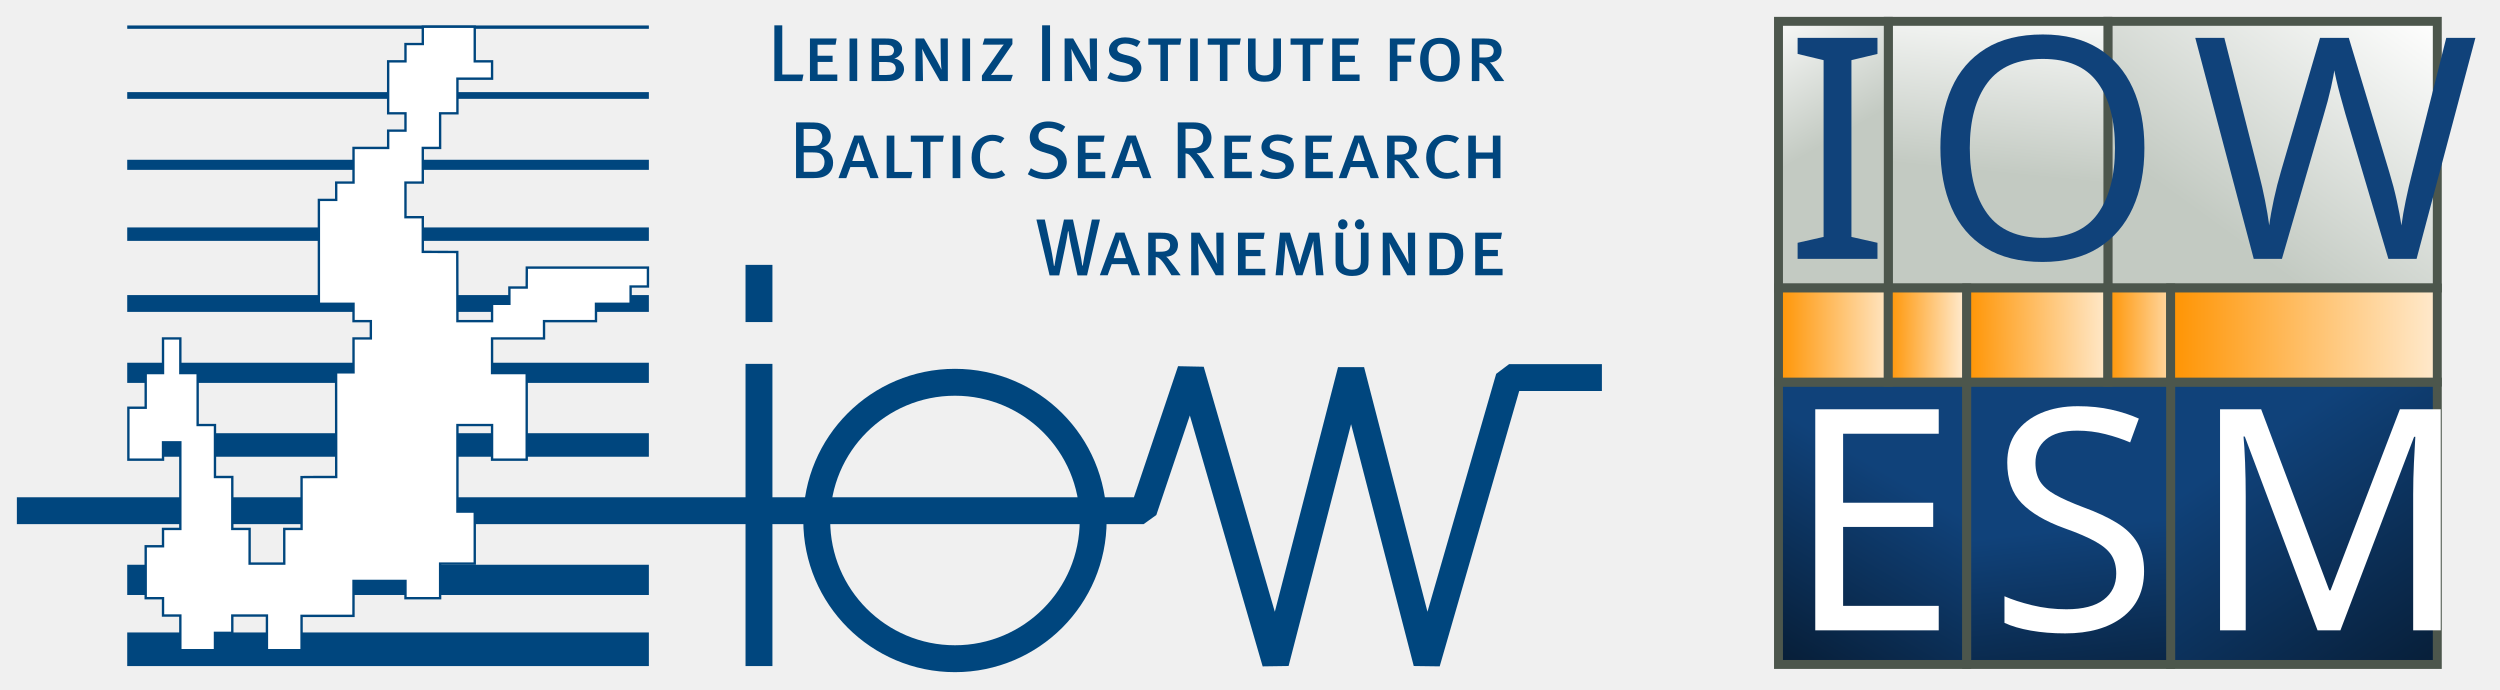
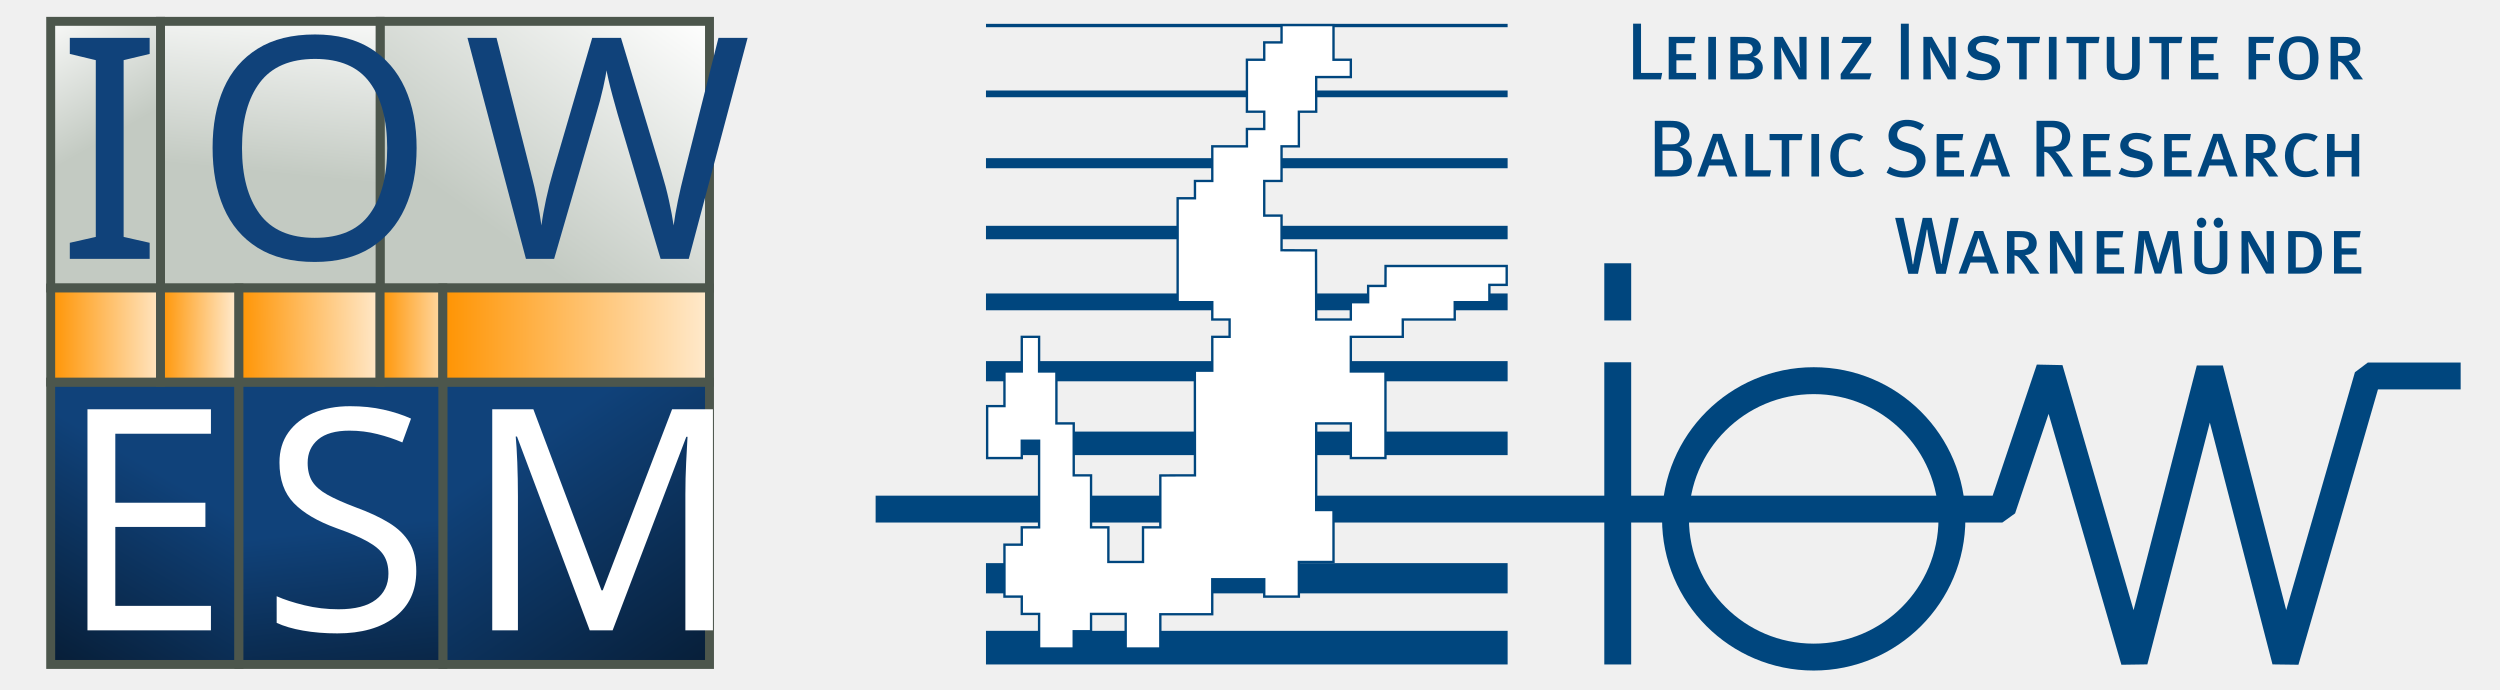
<svg xmlns="http://www.w3.org/2000/svg" xmlns:xlink="http://www.w3.org/1999/xlink" version="1.1" id="Ebene_1" x="0px" y="0px" width="444.654" height="122.55" viewBox="0 0 444.654 122.55" enable-background="new 0 0 340.157 340.157" xml:space="preserve">
  <defs id="defs133">
    <linearGradient id="linearGradient1211">
      <stop style="stop-color:#ff9300;stop-opacity:1;" offset="0" id="stop1207" />
      <stop style="stop-color:#ffffff;stop-opacity:1" offset="1" id="stop1209" />
    </linearGradient>
    <linearGradient id="linearGradient1203">
      <stop style="stop-color:#10427a;stop-opacity:1;" offset="0" id="stop1199" />
      <stop style="stop-color:#000000;stop-opacity:1" offset="1" id="stop1201" />
    </linearGradient>
    <linearGradient id="linearGradient1195">
      <stop style="stop-color:#10427a;stop-opacity:1;" offset="0" id="stop1191" />
      <stop style="stop-color:#000000;stop-opacity:1" offset="1" id="stop1193" />
    </linearGradient>
    <linearGradient id="linearGradient1187">
      <stop style="stop-color:#10427a;stop-opacity:1;" offset="0" id="stop1183" />
      <stop style="stop-color:#000000;stop-opacity:1" offset="1" id="stop1185" />
    </linearGradient>
    <linearGradient id="linearGradient1156">
      <stop style="stop-color:#c3cac2;stop-opacity:1;" offset="0" id="stop1152" />
      <stop style="stop-color:#ffffff;stop-opacity:1" offset="1" id="stop1154" />
    </linearGradient>
    <linearGradient id="linearGradient1148">
      <stop style="stop-color:#c3cac2;stop-opacity:1;" offset="0" id="stop1144" />
      <stop style="stop-color:#ffffff;stop-opacity:1" offset="1" id="stop1146" />
    </linearGradient>
    <linearGradient id="linearGradient1140">
      <stop style="stop-color:#c3cac2;stop-opacity:1;" offset="0" id="stop1136" />
      <stop style="stop-color:#ffffff;stop-opacity:1" offset="1" id="stop1138" />
    </linearGradient>
    <linearGradient xlink:href="#linearGradient1140" id="linearGradient1142" x1="584.963" y1="135.432" x2="640.065" y2="59.175" gradientUnits="userSpaceOnUse" />
    <linearGradient xlink:href="#linearGradient1148" id="linearGradient1150" x1="498.322" y1="107.38" x2="504.09" y2="48.676" gradientUnits="userSpaceOnUse" />
    <linearGradient xlink:href="#linearGradient1156" id="linearGradient1158" x1="448.108" y1="96.445" x2="424.816" y2="55.734" gradientUnits="userSpaceOnUse" />
    <linearGradient xlink:href="#linearGradient1187" id="linearGradient1189" x1="604.012" y1="178.761" x2="699.048" y2="318.07" gradientUnits="userSpaceOnUse" />
    <linearGradient xlink:href="#linearGradient1195" id="linearGradient1197" x1="527.078" y1="220.486" x2="538.925" y2="329.481" gradientUnits="userSpaceOnUse" />
    <linearGradient xlink:href="#linearGradient1203" id="linearGradient1205" x1="462.847" y1="202.058" x2="398.803" y2="311.889" gradientUnits="userSpaceOnUse" />
    <linearGradient xlink:href="#linearGradient1211" id="linearGradient1213" x1="429.565" y1="159.175" x2="475.82" y2="159.175" gradientUnits="userSpaceOnUse" />
    <linearGradient xlink:href="#linearGradient1211" id="linearGradient1221" x1="464.565" y1="159.175" x2="494.937" y2="159.511" gradientUnits="userSpaceOnUse" />
    <linearGradient xlink:href="#linearGradient1211" id="linearGradient1229" x1="489.565" y1="159.175" x2="546.661" y2="158.502" gradientUnits="userSpaceOnUse" />
    <linearGradient xlink:href="#linearGradient1211" id="linearGradient1237" x1="534.565" y1="159.175" x2="566.325" y2="159.175" gradientUnits="userSpaceOnUse" />
    <linearGradient xlink:href="#linearGradient1211" id="linearGradient1245" x1="554.565" y1="159.175" x2="660.738" y2="159.175" gradientUnits="userSpaceOnUse" />
  </defs>
-   <g id="g128" transform="translate(-26.941,-100.7685)">
+   <g id="g128" transform="translate(125.7989,-101.0562)">
    <g id="g12">
      <polyline fill="none" stroke="#00467e" stroke-width="4.784" stroke-linejoin="bevel" stroke-miterlimit="3.864" points="    29.941,191.603 230.341,191.603 238.739,166.663 253.815,218.627 267.242,166.663 280.707,218.627 295.351,167.926     311.858,167.926   " id="polyline2" />
      <g id="g6">
        <circle fill="none" stroke="#00467e" stroke-width="4.784" stroke-linejoin="bevel" stroke-miterlimit="3.864" cx="196.792" cy="193.344" r="24.583" id="circle4" />
      </g>
      <line fill="none" stroke="#00467e" stroke-width="4.783" stroke-linejoin="bevel" stroke-miterlimit="3.864" x1="161.934" y1="165.491" x2="161.934" y2="219.237" id="line8" />
      <line fill="none" stroke="#00467e" stroke-width="4.784" stroke-linejoin="bevel" stroke-miterlimit="3.864" x1="161.934" y1="147.882" x2="161.934" y2="158.049" id="line10" />
    </g>
    <line fill="#00467e" stroke="#00467e" stroke-width="0.598" stroke-miterlimit="3.864" x1="49.571" y1="105.596" x2="142.35" y2="105.596" id="line14" />
    <line fill="#00467e" stroke="#00467e" stroke-width="2.99" stroke-miterlimit="3.864" x1="49.568" y1="154.747" x2="142.35" y2="154.747" id="line16" />
    <line fill="#00467e" stroke="#00467e" stroke-width="5.979" stroke-miterlimit="3.864" x1="49.568" y1="216.248" x2="142.35" y2="216.248" id="line18" />
    <line fill="#00467e" stroke="#00467e" stroke-width="5.377" stroke-miterlimit="3.864" x1="49.568" y1="203.905" x2="142.35" y2="203.905" id="line20" />
    <line fill="#00467e" stroke="#00467e" stroke-width="4.186" stroke-miterlimit="3.864" x1="50.04" y1="179.912" x2="142.35" y2="179.912" id="line22" />
    <line fill="#00467e" stroke="#00467e" stroke-width="3.588" stroke-miterlimit="3.864" x1="49.568" y1="167.079" x2="142.35" y2="167.079" id="line24" />
    <line fill="#00467e" stroke="#00467e" stroke-width="1.794" stroke-miterlimit="3.864" x1="49.568" y1="130.083" x2="142.35" y2="130.083" id="line26" />
    <line fill="#00467e" stroke="#00467e" stroke-width="1.196" stroke-miterlimit="3.864" x1="49.568" y1="117.75" x2="142.35" y2="117.75" id="line28" />
    <line fill="#00467e" stroke="#00467e" stroke-width="2.392" stroke-miterlimit="3.864" x1="49.568" y1="142.416" x2="142.35" y2="142.416" id="line30" />
-     <polygon fill="#ffffff" stroke="#00467e" stroke-width="0.422" stroke-miterlimit="3.864" points="65.176,213.328 68.257,213.328 68.257,210.248 74.417,210.248 74.417,216.408 80.578,216.408 80.578,210.305 89.81,210.305 89.819,204.088 99.06,204.088 99.06,207.168 105.22,207.168 105.22,201.009 111.381,201.009 111.381,191.767 108.3,191.767 108.3,176.365 114.461,176.365 114.461,182.525 120.622,182.525 120.622,167.125 114.461,167.125 114.461,160.965 123.702,160.965 123.702,157.884 132.942,157.884 132.942,154.804 139.103,154.804 139.103,151.724 142.184,151.724 142.184,148.366 120.639,148.366 120.622,151.91 117.541,151.91 117.541,154.804 114.461,154.804 114.461,157.884 108.3,157.884 108.272,145.588 102.14,145.563 102.14,139.402 99.06,139.402 99.06,133.242 102.14,133.242 102.14,127.082 105.22,127.082 105.22,120.921 108.3,120.921 108.3,114.76 114.461,114.76 114.461,111.68 111.381,111.68 111.381,105.52 102.14,105.52 102.14,108.6 99.06,108.6 99.06,111.68 95.979,111.68 95.979,120.921 99.06,120.921 99.06,124.001 95.979,124.001 95.979,127.082 89.819,127.082 89.819,133.242 86.738,133.242 86.738,136.322 83.658,136.322 83.658,139.402 83.658,154.804 89.819,154.804 89.819,157.884 92.899,157.884 92.899,160.965 89.819,160.965 89.819,166.989 86.72,166.989 86.738,185.605 83.658,185.605 83.658,185.605 80.578,185.627 80.578,194.846 77.498,194.846 77.498,197.928 77.498,201.009 71.337,201.009 71.337,194.846 68.257,194.846 68.257,185.605 65.176,185.605 65.176,176.365 62.096,176.365 62.096,167.125 59.016,167.125 59.016,160.965 55.936,160.965 55.936,167.125 52.855,167.125 52.855,173.285 49.775,173.285 49.775,182.525 55.936,182.525 55.936,179.445 59.016,179.445 59.016,194.846 55.936,194.846 55.936,197.928 52.855,197.928 52.855,207.168 55.936,207.168 55.936,210.248 59.016,210.248 59.016,216.408 65.176,216.408 " id="polygon32" />
+     <polygon fill="#ffffff" stroke="#00467e" stroke-width="0.422" stroke-miterlimit="3.864" points="68.257,210.248 74.417,210.248 74.417,216.408 80.578,216.408 80.578,210.305 89.81,210.305 89.819,204.088 99.06,204.088 99.06,207.168 105.22,207.168 105.22,201.009 111.381,201.009 111.381,191.767 108.3,191.767 108.3,176.365 114.461,176.365 114.461,182.525 120.622,182.525 120.622,167.125 114.461,167.125 114.461,160.965 123.702,160.965 123.702,157.884 132.942,157.884 132.942,154.804 139.103,154.804 139.103,151.724 142.184,151.724 142.184,148.366 120.639,148.366 120.622,151.91 117.541,151.91 117.541,154.804 114.461,154.804 114.461,157.884 108.3,157.884 108.272,145.588 102.14,145.563 102.14,139.402 99.06,139.402 99.06,133.242 102.14,133.242 102.14,127.082 105.22,127.082 105.22,120.921 108.3,120.921 108.3,114.76 114.461,114.76 114.461,111.68 111.381,111.68 111.381,105.52 102.14,105.52 102.14,108.6 99.06,108.6 99.06,111.68 95.979,111.68 95.979,120.921 99.06,120.921 99.06,124.001 95.979,124.001 95.979,127.082 89.819,127.082 89.819,133.242 86.738,133.242 86.738,136.322 83.658,136.322 83.658,139.402 83.658,154.804 89.819,154.804 89.819,157.884 92.899,157.884 92.899,160.965 89.819,160.965 89.819,166.989 86.72,166.989 86.738,185.605 83.658,185.605 83.658,185.605 80.578,185.627 80.578,194.846 77.498,194.846 77.498,197.928 77.498,201.009 71.337,201.009 71.337,194.846 68.257,194.846 68.257,185.605 65.176,185.605 65.176,176.365 62.096,176.365 62.096,167.125 59.016,167.125 59.016,160.965 55.936,160.965 55.936,167.125 52.855,167.125 52.855,173.285 49.775,173.285 49.775,182.525 55.936,182.525 55.936,179.445 59.016,179.445 59.016,194.846 55.936,194.846 55.936,197.928 52.855,197.928 52.855,207.168 55.936,207.168 55.936,210.248 59.016,210.248 59.016,216.408 65.176,216.408 65.176,213.328 68.257,213.328 " id="polygon32" />
    <g id="g126">
      <path fill="#00467e" d="m 169.616,115.182 h -4.949 v -9.912 h 1.41 v 8.761 h 3.77 z" id="path34" />
      <path fill="#00467e" d="m 171,115.182 v -7.567 h 4.748 l -0.187,1.107 h -3.209 v 1.957 h 2.676 v 1.108 h -2.661 v 2.244 h 3.496 v 1.15 H 171 Z" id="path36" />
      <path fill="#00467e" d="m 178.039,115.182 v -7.567 h 1.366 v 7.567 z" id="path38" />
      <path fill="#00467e" d="m 186.37,114.966 c -0.518,0.172 -0.921,0.216 -1.755,0.216 h -2.647 v -7.567 h 2.432 c 0.921,0 1.28,0.058 1.684,0.201 0.776,0.288 1.309,0.921 1.309,1.698 0,0.46 -0.201,0.892 -0.561,1.208 -0.216,0.201 -0.504,0.36 -0.835,0.446 0.417,0.072 0.764,0.229 1.036,0.445 0.461,0.346 0.705,0.879 0.705,1.453 -0.001,0.835 -0.532,1.583 -1.368,1.9 z m -0.862,-6.028 c -0.246,-0.144 -0.618,-0.201 -1.036,-0.201 h -1.18 v 1.971 h 1.266 c 0.763,0 1.065,-0.115 1.281,-0.503 0.071,-0.145 0.114,-0.303 0.114,-0.475 0,-0.36 -0.186,-0.634 -0.445,-0.792 z m -2.201,2.863 v 2.303 h 1.28 c 0.475,0 0.834,-0.059 1.093,-0.174 0.346,-0.157 0.575,-0.546 0.575,-0.978 0,-0.532 -0.287,-0.85 -0.632,-0.993 -0.259,-0.115 -0.662,-0.158 -1.008,-0.158 z" id="path40" />
      <path fill="#00467e" d="m 194.128,115.182 -2.158,-3.784 c -0.445,-0.747 -0.949,-1.812 -1.007,-1.956 0.028,0.388 0.071,1.165 0.086,2.115 l 0.058,3.625 h -1.338 v -7.567 h 1.525 l 2.201,3.812 c 0.445,0.776 0.806,1.554 0.905,1.756 -0.014,-0.174 -0.113,-1.137 -0.129,-2.029 l -0.043,-3.539 h 1.295 v 7.567 z" id="path42" />
      <path fill="#00467e" d="m 198.116,115.182 v -7.567 h 1.367 v 7.567 z" id="path44" />
      <path fill="#00467e" d="m 206.723,115.182 h -5.137 v -0.965 l 3.38,-4.862 c 0.202,-0.272 0.375,-0.531 0.505,-0.662 -0.174,0.016 -0.446,0.016 -0.85,0.016 h -2.906 l 0.331,-1.094 h 4.964 v 1.007 l -3.338,4.876 c -0.188,0.259 -0.359,0.489 -0.475,0.619 0.188,-0.014 0.475,-0.028 0.763,-0.028 h 3.122 z" id="path46" />
      <path fill="#00467e" d="m 212.293,115.182 v -9.912 h 1.409 v 9.912 z" id="path48" />
      <path fill="#00467e" d="m 220.653,115.182 -2.158,-3.784 c -0.445,-0.747 -0.95,-1.812 -1.007,-1.956 0.028,0.388 0.071,1.165 0.086,2.115 l 0.058,3.625 h -1.338 v -7.567 h 1.525 l 2.201,3.812 c 0.445,0.776 0.806,1.554 0.905,1.756 -0.014,-0.174 -0.114,-1.137 -0.129,-2.029 l -0.043,-3.539 h 1.295 v 7.567 z" id="path50" />
      <path fill="#00467e" d="m 228.685,114.894 c -0.546,0.303 -1.223,0.446 -2,0.446 -0.963,0 -1.942,-0.23 -2.79,-0.677 l 0.517,-1.049 c 0.792,0.417 1.511,0.618 2.346,0.618 0.504,0 0.835,-0.072 1.136,-0.245 0.361,-0.201 0.562,-0.489 0.562,-0.863 0,-0.547 -0.388,-0.891 -1.337,-1.137 l -1.08,-0.272 c -0.69,-0.188 -1.223,-0.519 -1.524,-0.979 -0.217,-0.315 -0.331,-0.662 -0.331,-1.05 0,-1.337 1.194,-2.272 2.877,-2.272 0.979,0 2.043,0.287 2.72,0.748 l -0.618,0.963 c -0.677,-0.402 -1.367,-0.604 -2.043,-0.604 -0.879,0 -1.468,0.374 -1.468,0.979 0,0.475 0.331,0.733 1.193,0.978 l 1.036,0.259 c 0.591,0.159 1.181,0.417 1.525,0.777 0.346,0.346 0.546,0.849 0.546,1.367 -0.002,0.833 -0.476,1.596 -1.267,2.013 z" id="path52" />
      <path fill="#00467e" d="m 236.86,108.722 h -2.186 v 6.459 h -1.339 v -6.459 h -2.158 v -1.107 h 5.87 z" id="path54" />
      <path fill="#00467e" d="m 238.618,115.182 v -7.567 h 1.367 v 7.567 z" id="path56" />
      <path fill="#00467e" d="m 247.439,108.722 h -2.187 v 6.459 h -1.338 v -6.459 h -2.158 v -1.107 h 5.869 z" id="path58" />
      <path fill="#00467e" d="m 254.105,114.592 c -0.504,0.475 -1.209,0.72 -2.259,0.72 -1.454,0 -2.259,-0.532 -2.634,-1.194 -0.229,-0.432 -0.301,-0.748 -0.301,-1.597 v -4.906 h 1.352 v 4.647 c 0,0.546 0.029,0.949 0.115,1.15 0.201,0.489 0.748,0.776 1.481,0.776 0.59,0 1.036,-0.172 1.267,-0.475 0.216,-0.287 0.288,-0.546 0.288,-1.28 v -4.819 h 1.367 v 4.877 c 0.001,1.209 -0.158,1.626 -0.676,2.101 z" id="path60" />
      <path fill="#00467e" d="m 262.165,108.722 h -2.186 v 6.459 h -1.339 v -6.459 h -2.158 v -1.107 h 5.87 z" id="path62" />
      <path fill="#00467e" d="m 263.895,115.182 v -7.567 h 4.748 l -0.187,1.107 h -3.209 v 1.957 h 2.676 v 1.108 h -2.661 v 2.244 h 3.496 v 1.15 h -4.863 z" id="path64" />
      <path fill="#00467e" d="m 278.487,108.693 h -3.007 v 1.972 h 2.46 v 1.093 h -2.46 v 3.424 h -1.338 v -7.567 h 4.518 z" id="path66" />
      <path fill="#00467e" d="m 280.574,114.333 c -0.719,-0.763 -1.05,-1.697 -1.05,-2.949 0,-2.417 1.324,-3.884 3.497,-3.884 1.222,0 2.1,0.403 2.732,1.18 0.547,0.633 0.82,1.525 0.82,2.733 0,1.224 -0.245,2.086 -0.776,2.733 -0.634,0.792 -1.439,1.166 -2.691,1.166 -1.136,0 -1.898,-0.302 -2.532,-0.979 z m 4.231,-1.122 c 0.188,-0.461 0.244,-0.921 0.244,-1.698 0,-0.934 -0.101,-1.539 -0.331,-2.013 -0.345,-0.676 -0.92,-0.949 -1.726,-0.949 -0.691,0 -1.281,0.302 -1.582,0.79 -0.274,0.446 -0.39,1.065 -0.39,1.957 0,1.008 0.174,1.755 0.475,2.273 0.274,0.475 0.85,0.734 1.611,0.734 0.85,0 1.426,-0.347 1.699,-1.094 z" id="path68" />
      <path fill="#00467e" d="m 292.851,115.182 c -0.216,-0.374 -0.461,-0.748 -0.72,-1.165 -0.647,-1.036 -1.035,-1.511 -1.409,-1.799 -0.216,-0.187 -0.403,-0.244 -0.662,-0.273 v 3.237 h -1.339 v -7.567 h 2.26 c 1.137,0 1.727,0.129 2.173,0.46 0.531,0.388 0.862,0.993 0.862,1.698 0,1.251 -0.82,2.057 -2.101,2.114 0.13,0.087 0.273,0.216 0.374,0.347 0.244,0.301 0.677,0.862 1.08,1.396 0.431,0.618 1.093,1.509 1.121,1.553 h -1.639 z m -2.791,-6.489 v 2.302 h 0.733 c 0.748,0 1.15,-0.085 1.439,-0.301 0.244,-0.188 0.388,-0.489 0.388,-0.893 0,-0.475 -0.272,-0.849 -0.733,-0.992 -0.259,-0.087 -0.562,-0.116 -0.993,-0.116 z" id="path70" />
      <path fill="#00467e" d="m 173.117,132.295 c -0.446,0.114 -1.052,0.157 -1.568,0.157 h -3.021 v -9.912 h 2.1 c 1.668,0 2.115,0.044 2.734,0.375 0.878,0.46 1.339,1.165 1.339,2.071 0,1.035 -0.591,1.827 -1.799,2.186 1.496,0.332 2.215,1.268 2.215,2.563 -10e-4,1.38 -0.849,2.257 -2,2.56 z m -0.878,-8.488 c -0.23,-0.072 -0.504,-0.102 -1.008,-0.102 h -1.352 v 3.022 h 1.567 c 0.878,0 1.181,-0.158 1.468,-0.548 0.188,-0.258 0.287,-0.633 0.287,-0.963 0.001,-0.689 -0.387,-1.236 -0.962,-1.409 z m 0.287,4.158 c -0.259,-0.059 -0.546,-0.087 -1.035,-0.087 h -1.597 v 3.453 h 1.956 c 0.821,0 1.742,-0.49 1.742,-1.754 0,-0.807 -0.446,-1.468 -1.066,-1.612 z" id="path72" />
      <path fill="#00467e" d="m 181.738,132.452 -0.72,-1.969 h -2.833 l -0.721,1.969 h -1.396 l 2.82,-7.582 h 1.568 l 2.762,7.582 z m -2.115,-6.358 c -0.042,0.201 -1.035,3.107 -1.094,3.31 h 2.173 c -0.087,-0.259 -1.036,-3.109 -1.079,-3.31 z" id="path74" />
      <path fill="#00467e" d="m 188.992,132.452 h -4.345 v -7.566 h 1.366 v 6.459 h 3.194 z" id="path76" />
      <path fill="#00467e" d="m 194.621,125.994 h -2.188 v 6.458 h -1.337 v -6.458 h -2.158 v -1.107 h 5.869 z" id="path78" />
      <path fill="#00467e" d="m 196.378,132.452 v -7.566 h 1.366 v 7.566 z" id="path80" />
      <path fill="#00467e" d="m 203.4,132.568 c -1.035,0 -1.899,-0.316 -2.546,-0.935 -0.72,-0.69 -1.108,-1.683 -1.108,-2.864 0,-0.921 0.23,-1.711 0.647,-2.359 0.647,-1.036 1.77,-1.668 3.064,-1.668 0.791,0 1.625,0.229 2.13,0.604 l -0.662,0.906 c -0.461,-0.288 -0.921,-0.432 -1.454,-0.432 -0.79,0 -1.495,0.389 -1.855,1.064 -0.259,0.432 -0.374,0.993 -0.374,1.799 0,1.064 0.158,1.611 0.604,2.114 0.432,0.489 0.993,0.733 1.684,0.733 0.59,0 1.078,-0.172 1.568,-0.475 l 0.646,0.836 c -0.574,0.447 -1.408,0.677 -2.344,0.677 z" id="path82" />
      <path fill="#00467e" d="m 212.942,132.64 c -1.137,0 -2.229,-0.287 -3.194,-0.878 l 0.547,-1.064 c 0.864,0.533 1.684,0.82 2.676,0.82 1.296,0 2.145,-0.662 2.145,-1.725 0,-0.807 -0.533,-1.367 -1.64,-1.684 l -1.036,-0.303 c -1.496,-0.432 -2.346,-1.15 -2.346,-2.561 0,-1.712 1.324,-2.877 3.28,-2.877 1.094,0 2.158,0.316 3.036,0.935 l -0.619,0.979 c -0.92,-0.562 -1.539,-0.776 -2.359,-0.776 -1.107,0 -1.798,0.575 -1.798,1.496 0,0.704 0.402,1.107 1.468,1.424 l 1.165,0.345 c 1.323,0.389 2.417,1.252 2.417,2.792 0,1.381 -1.137,3.077 -3.742,3.077 z" id="path84" />
      <path fill="#00467e" d="m 218.657,132.452 v -7.566 h 4.748 l -0.187,1.107 h -3.208 v 1.957 h 2.675 v 1.107 h -2.661 v 2.244 h 3.496 v 1.15 h -4.863 z" id="path86" />
      <path fill="#00467e" d="m 230.243,132.452 -0.721,-1.969 h -2.833 l -0.72,1.969 h -1.396 l 2.819,-7.582 h 1.568 l 2.763,7.582 z m -2.116,-6.358 c -0.043,0.201 -1.036,3.107 -1.093,3.31 h 2.173 c -0.087,-0.259 -1.036,-3.109 -1.08,-3.31 z" id="path88" />
      <path fill="#00467e" d="m 241.224,132.452 c -0.287,-0.56 -0.417,-0.79 -0.819,-1.466 -0.764,-1.266 -1.008,-1.684 -1.713,-2.475 -0.259,-0.287 -0.475,-0.432 -0.892,-0.446 v 4.387 h -1.382 v -9.912 h 2.776 c 1.181,0 1.871,0.273 2.347,0.719 0.445,0.418 0.877,1.08 0.877,2.043 0,1.54 -0.992,2.777 -2.647,2.72 0.46,0.374 0.69,0.69 0.863,0.921 0.202,0.273 0.503,0.705 0.834,1.223 0.433,0.676 1.238,1.971 1.439,2.287 h -1.683 z m -1.18,-8.587 c -0.288,-0.115 -0.69,-0.188 -1.209,-0.188 H 237.8 v 3.453 h 0.964 c 0.877,0 1.366,-0.144 1.713,-0.475 0.301,-0.288 0.488,-0.763 0.488,-1.339 0,-0.69 -0.375,-1.235 -0.921,-1.451 z" id="path90" />
      <path fill="#00467e" d="m 244.724,132.452 v -7.566 h 4.747 l -0.187,1.107 h -3.208 v 1.957 h 2.676 v 1.107 h -2.661 v 2.244 h 3.495 v 1.15 h -4.862 z" id="path92" />
      <path fill="#00467e" d="m 255.805,132.165 c -0.546,0.302 -1.223,0.446 -2,0.446 -0.963,0 -1.942,-0.23 -2.791,-0.677 l 0.518,-1.049 c 0.792,0.417 1.511,0.618 2.346,0.618 0.504,0 0.835,-0.071 1.136,-0.244 0.361,-0.202 0.562,-0.489 0.562,-0.864 0,-0.546 -0.388,-0.891 -1.337,-1.136 l -1.08,-0.273 c -0.69,-0.187 -1.223,-0.518 -1.524,-0.978 -0.217,-0.317 -0.331,-0.662 -0.331,-1.051 0,-1.338 1.194,-2.273 2.877,-2.273 0.979,0 2.043,0.288 2.72,0.749 l -0.618,0.964 c -0.677,-0.403 -1.367,-0.605 -2.043,-0.605 -0.879,0 -1.468,0.375 -1.468,0.979 0,0.475 0.331,0.734 1.193,0.979 l 1.036,0.259 c 0.591,0.157 1.181,0.417 1.525,0.775 0.346,0.347 0.546,0.85 0.546,1.367 -0.002,0.835 -0.476,1.597 -1.267,2.014 z" id="path94" />
      <path fill="#00467e" d="m 259.131,132.452 v -7.566 h 4.748 l -0.187,1.107 h -3.209 v 1.957 h 2.676 v 1.107 h -2.661 v 2.244 h 3.495 v 1.15 h -4.862 z" id="path96" />
      <path fill="#00467e" d="m 270.716,132.452 -0.72,-1.969 h -2.834 l -0.719,1.969 h -1.396 l 2.819,-7.582 h 1.568 l 2.763,7.582 z m -2.115,-6.358 c -0.043,0.201 -1.036,3.107 -1.093,3.31 h 2.173 c -0.087,-0.259 -1.036,-3.109 -1.08,-3.31 z" id="path98" />
      <path fill="#00467e" d="m 277.783,132.452 c -0.217,-0.373 -0.461,-0.747 -0.72,-1.165 -0.647,-1.035 -1.035,-1.51 -1.409,-1.797 -0.216,-0.188 -0.403,-0.245 -0.662,-0.273 v 3.236 h -1.339 v -7.566 h 2.26 c 1.137,0 1.727,0.129 2.172,0.46 0.532,0.389 0.863,0.993 0.863,1.698 0,1.251 -0.82,2.058 -2.101,2.114 0.13,0.086 0.273,0.216 0.374,0.346 0.244,0.303 0.676,0.862 1.079,1.396 0.432,0.618 1.094,1.509 1.122,1.552 h -1.639 z m -2.791,-6.488 v 2.303 h 0.733 c 0.748,0 1.15,-0.086 1.439,-0.302 0.244,-0.188 0.388,-0.49 0.388,-0.893 0,-0.475 -0.273,-0.85 -0.733,-0.993 -0.26,-0.086 -0.562,-0.115 -0.993,-0.115 z" id="path100" />
      <path fill="#00467e" d="m 284.26,132.568 c -1.036,0 -1.899,-0.316 -2.546,-0.935 -0.72,-0.69 -1.108,-1.683 -1.108,-2.864 0,-0.921 0.23,-1.711 0.647,-2.359 0.646,-1.036 1.77,-1.668 3.063,-1.668 0.792,0 1.626,0.229 2.13,0.604 l -0.662,0.906 c -0.46,-0.288 -0.92,-0.432 -1.453,-0.432 -0.79,0 -1.495,0.389 -1.855,1.064 -0.259,0.432 -0.374,0.993 -0.374,1.799 0,1.064 0.158,1.611 0.604,2.114 0.433,0.489 0.993,0.733 1.685,0.733 0.589,0 1.078,-0.172 1.568,-0.475 l 0.646,0.836 c -0.576,0.447 -1.41,0.677 -2.345,0.677 z" id="path102" />
      <path fill="#00467e" d="M 292.463,132.452 V 129 h -3.021 v 3.452 h -1.352 v -7.566 h 1.352 v 3.007 h 3.021 v -3.007 h 1.352 v 7.566 z" id="path104" />
      <path fill="#00467e" d="m 220.282,149.753 h -1.698 l -1.093,-4.992 c -0.272,-1.209 -0.432,-2.244 -0.503,-2.849 l -0.087,-0.015 c -0.072,0.503 -0.288,1.784 -0.504,2.806 l -1.064,5.05 h -1.712 l -2.345,-9.941 h 1.496 l 1.093,5.107 c 0.303,1.438 0.432,2.518 0.533,3.137 h 0.086 c 0.115,-0.705 0.302,-1.871 0.546,-3.007 l 1.151,-5.237 h 1.597 l 1.137,5.265 c 0.245,1.107 0.475,2.488 0.519,2.921 l 0.087,0.014 c 0.085,-0.561 0.359,-2.172 0.574,-3.179 l 1.051,-5.021 h 1.438 z" id="path106" />
      <path fill="#00467e" d="m 228.228,149.725 -0.72,-1.972 h -2.834 l -0.719,1.972 h -1.396 l 2.819,-7.583 h 1.568 l 2.763,7.583 z m -2.116,-6.359 c -0.043,0.201 -1.036,3.107 -1.093,3.31 h 2.173 c -0.087,-0.26 -1.036,-3.109 -1.08,-3.31 z" id="path108" />
      <path fill="#00467e" d="m 235.295,149.725 c -0.216,-0.374 -0.461,-0.748 -0.72,-1.166 -0.647,-1.035 -1.035,-1.51 -1.409,-1.799 -0.216,-0.188 -0.403,-0.244 -0.662,-0.272 v 3.237 h -1.339 v -7.568 h 2.26 c 1.137,0 1.727,0.131 2.173,0.46 0.531,0.39 0.862,0.993 0.862,1.698 0,1.252 -0.82,2.058 -2.101,2.115 0.13,0.086 0.273,0.216 0.374,0.345 0.244,0.303 0.677,0.863 1.08,1.396 0.431,0.619 1.093,1.512 1.121,1.555 h -1.639 z m -2.791,-6.488 v 2.302 h 0.733 c 0.749,0 1.151,-0.087 1.439,-0.303 0.244,-0.187 0.388,-0.489 0.388,-0.893 0,-0.475 -0.272,-0.848 -0.733,-0.993 -0.26,-0.085 -0.562,-0.113 -0.993,-0.113 z" id="path110" />
      <path fill="#00467e" d="m 243.168,149.725 -2.158,-3.784 c -0.446,-0.749 -0.949,-1.813 -1.006,-1.957 0.028,0.39 0.071,1.165 0.085,2.114 l 0.059,3.627 h -1.339 v -7.568 h 1.525 l 2.202,3.813 c 0.445,0.776 0.806,1.554 0.906,1.754 -0.016,-0.172 -0.116,-1.136 -0.131,-2.028 l -0.043,-3.539 h 1.295 v 7.568 z" id="path112" />
      <path fill="#00467e" d="m 247.128,149.725 v -7.568 h 4.748 l -0.187,1.108 h -3.208 v 1.956 h 2.675 v 1.107 h -2.661 v 2.245 h 3.496 v 1.151 h -4.863 z" id="path114" />
      <path fill="#00467e" d="m 261.001,149.725 -0.389,-4.576 c -0.058,-0.604 -0.071,-1.396 -0.071,-1.539 -0.03,0.115 -0.23,0.907 -0.418,1.497 l -1.511,4.618 h -1.165 l -1.439,-4.59 c -0.187,-0.562 -0.373,-1.41 -0.402,-1.568 0,0.13 -0.044,0.964 -0.101,1.568 l -0.374,4.59 h -1.31 l 0.777,-7.568 h 1.783 l 1.296,4.158 c 0.172,0.547 0.374,1.425 0.388,1.54 0.028,-0.115 0.23,-0.979 0.403,-1.526 l 1.28,-4.172 h 1.842 l 0.748,7.568 z" id="path116" />
      <path fill="#00467e" d="m 269.681,149.135 c -0.505,0.475 -1.21,0.719 -2.26,0.719 -1.452,0 -2.259,-0.532 -2.633,-1.193 -0.23,-0.433 -0.302,-0.749 -0.302,-1.598 v -4.906 h 1.352 v 4.646 c 0,0.548 0.03,0.95 0.115,1.151 0.202,0.489 0.749,0.778 1.482,0.778 0.59,0 1.035,-0.174 1.266,-0.476 0.216,-0.288 0.288,-0.548 0.288,-1.28 v -4.82 h 1.367 v 4.877 c 0,1.21 -0.159,1.628 -0.675,2.102 z m -3.914,-7.568 c -0.46,0 -0.835,-0.416 -0.835,-0.906 0,-0.489 0.375,-0.892 0.835,-0.892 0.461,0 0.849,0.402 0.849,0.892 -10e-4,0.49 -0.375,0.906 -0.849,0.906 z m 3.006,0 c -0.475,0 -0.85,-0.416 -0.85,-0.906 0,-0.489 0.375,-0.892 0.85,-0.892 0.446,0 0.834,0.402 0.834,0.892 0,0.49 -0.373,0.906 -0.834,0.906 z" id="path118" />
      <path fill="#00467e" d="m 277.237,149.725 -2.159,-3.784 c -0.445,-0.749 -0.949,-1.813 -1.006,-1.957 0.028,0.39 0.071,1.165 0.086,2.114 l 0.058,3.627 h -1.338 v -7.568 h 1.524 l 2.202,3.813 c 0.446,0.776 0.806,1.554 0.906,1.754 -0.015,-0.172 -0.116,-1.136 -0.13,-2.028 l -0.043,-3.539 h 1.295 v 7.568 z" id="path120" />
      <path fill="#00467e" d="m 285.023,142.416 c 1.123,0.347 2.173,1.281 2.173,3.525 0,2.445 -1.524,3.482 -2.46,3.683 -0.331,0.087 -0.791,0.102 -1.353,0.102 h -2.201 v -7.568 h 1.698 c 0.791,-10e-4 1.525,-10e-4 2.143,0.258 z m 0.13,1.511 c -0.445,-0.533 -0.949,-0.69 -1.727,-0.69 h -0.892 v 5.394 h 1.051 c 0.244,0 0.517,-0.028 0.719,-0.085 0.806,-0.202 1.409,-0.907 1.409,-2.504 10e-4,-0.993 -0.156,-1.64 -0.56,-2.115 z" id="path122" />
      <path fill="#00467e" d="m 289.329,149.725 v -7.568 h 4.748 l -0.187,1.108 h -3.209 v 1.956 h 2.676 v 1.107 h -2.661 v 2.245 h 3.495 v 1.151 h -4.862 z" id="path124" />
    </g>
  </g>
-   <g id="g1134" transform="matrix(0.5579792,0,0,0.5579792,76.35806,-29.22318)">
+   <g id="g1134" transform="matrix(0.5579792,0,0,0.5579792,-230.951,-29.22318)">
    <rect style="fill:url(#linearGradient1142);fill-opacity:1;stroke:#4c564c;stroke-width:2.85;stroke-miterlimit:4;stroke-dasharray:none;stroke-dashoffset:0;stroke-opacity:1" id="rect1622" width="105" height="85" x="535.065" y="59.175" />
    <rect style="fill:url(#linearGradient1150);fill-opacity:1;stroke:#4c564c;stroke-width:2.85;stroke-miterlimit:4;stroke-dasharray:none;stroke-dashoffset:0;stroke-opacity:1" id="rect1620" width="70" height="85" x="465.065" y="59.175" />
    <rect style="fill:url(#linearGradient1158);fill-opacity:1;stroke:#4c564c;stroke-width:2.85;stroke-miterlimit:4;stroke-dasharray:none;stroke-dashoffset:0;stroke-opacity:1" id="rect1618" width="35" height="85" x="430.065" y="59.175" ry="0" />
    <rect style="fill:url(#linearGradient1205);fill-opacity:1;stroke:#4c564c;stroke-width:2.85;stroke-miterlimit:4;stroke-dasharray:none;stroke-dashoffset:0;stroke-opacity:1" id="rect1624" width="60" height="90" x="430.065" y="174.175" />
    <rect style="fill:url(#linearGradient1189);fill-opacity:1;stroke:#4c564c;stroke-width:2.85;stroke-miterlimit:4;stroke-dasharray:none;stroke-dashoffset:0;stroke-opacity:1" id="rect1628" width="85" height="90" x="555.065" y="174.175" />
    <rect style="fill:url(#linearGradient1197);fill-opacity:1;stroke:#4c564c;stroke-width:2.85;stroke-miterlimit:4;stroke-dasharray:none;stroke-dashoffset:0;stroke-opacity:1" id="rect1626" width="65" height="90" x="490.065" y="174.175" />
    <text xml:space="preserve" style="font-size:96px;line-height:1.2;font-family:sans-serif;letter-spacing:10px;stroke-width:1" x="432.208" y="134.889" id="text1614">
      <tspan id="tspan1612" x="432.208" y="134.889" style="font-style:normal;font-variant:normal;font-weight:normal;font-stretch:normal;font-size:98.667px;font-family:MetaPro;-inkscape-font-specification:MetaPro;letter-spacing:10px;word-spacing:0.02px;fill:#10427a;fill-opacity:1;stroke-width:1">IOW</tspan>
      <tspan x="432.208" y="253.289" style="font-style:normal;font-variant:normal;font-weight:normal;font-stretch:normal;font-size:98.667px;font-family:MetaPro;-inkscape-font-specification:MetaPro;letter-spacing:10px;word-spacing:0.02px;fill:#ffffff;fill-opacity:1;stroke-width:1" id="tspan1616">ESM</tspan>
    </text>
    <rect style="fill:url(#linearGradient1213);fill-opacity:1;stroke:#4c564c;stroke-width:2.85;stroke-miterlimit:4;stroke-dasharray:none;stroke-dashoffset:0;stroke-opacity:1" id="rect1632" width="35" height="30" x="430.065" y="144.175" />
    <rect style="fill:url(#linearGradient1221);fill-opacity:1;stroke:#4c564c;stroke-width:2.85;stroke-miterlimit:4;stroke-dasharray:none;stroke-dashoffset:0;stroke-opacity:1" id="rect1634" width="25" height="30" x="465.065" y="144.175" />
    <rect style="fill:url(#linearGradient1229);fill-opacity:1;stroke:#4c564c;stroke-width:2.85;stroke-miterlimit:4;stroke-dasharray:none;stroke-dashoffset:0;stroke-opacity:1" id="rect1636" width="45" height="30" x="490.065" y="144.175" />
    <rect style="fill:url(#linearGradient1237);fill-opacity:1;stroke:#4c564c;stroke-width:2.85;stroke-miterlimit:4;stroke-dasharray:none;stroke-dashoffset:0;stroke-opacity:1" id="rect1638" width="20" height="30" x="535.065" y="144.175" />
    <rect style="fill:url(#linearGradient1245);fill-opacity:1;stroke:#4c564c;stroke-width:2.85;stroke-miterlimit:4;stroke-dasharray:none;stroke-dashoffset:0;stroke-opacity:1" id="rect1640" width="85" height="30" x="555.065" y="144.175" />
  </g>
</svg>
